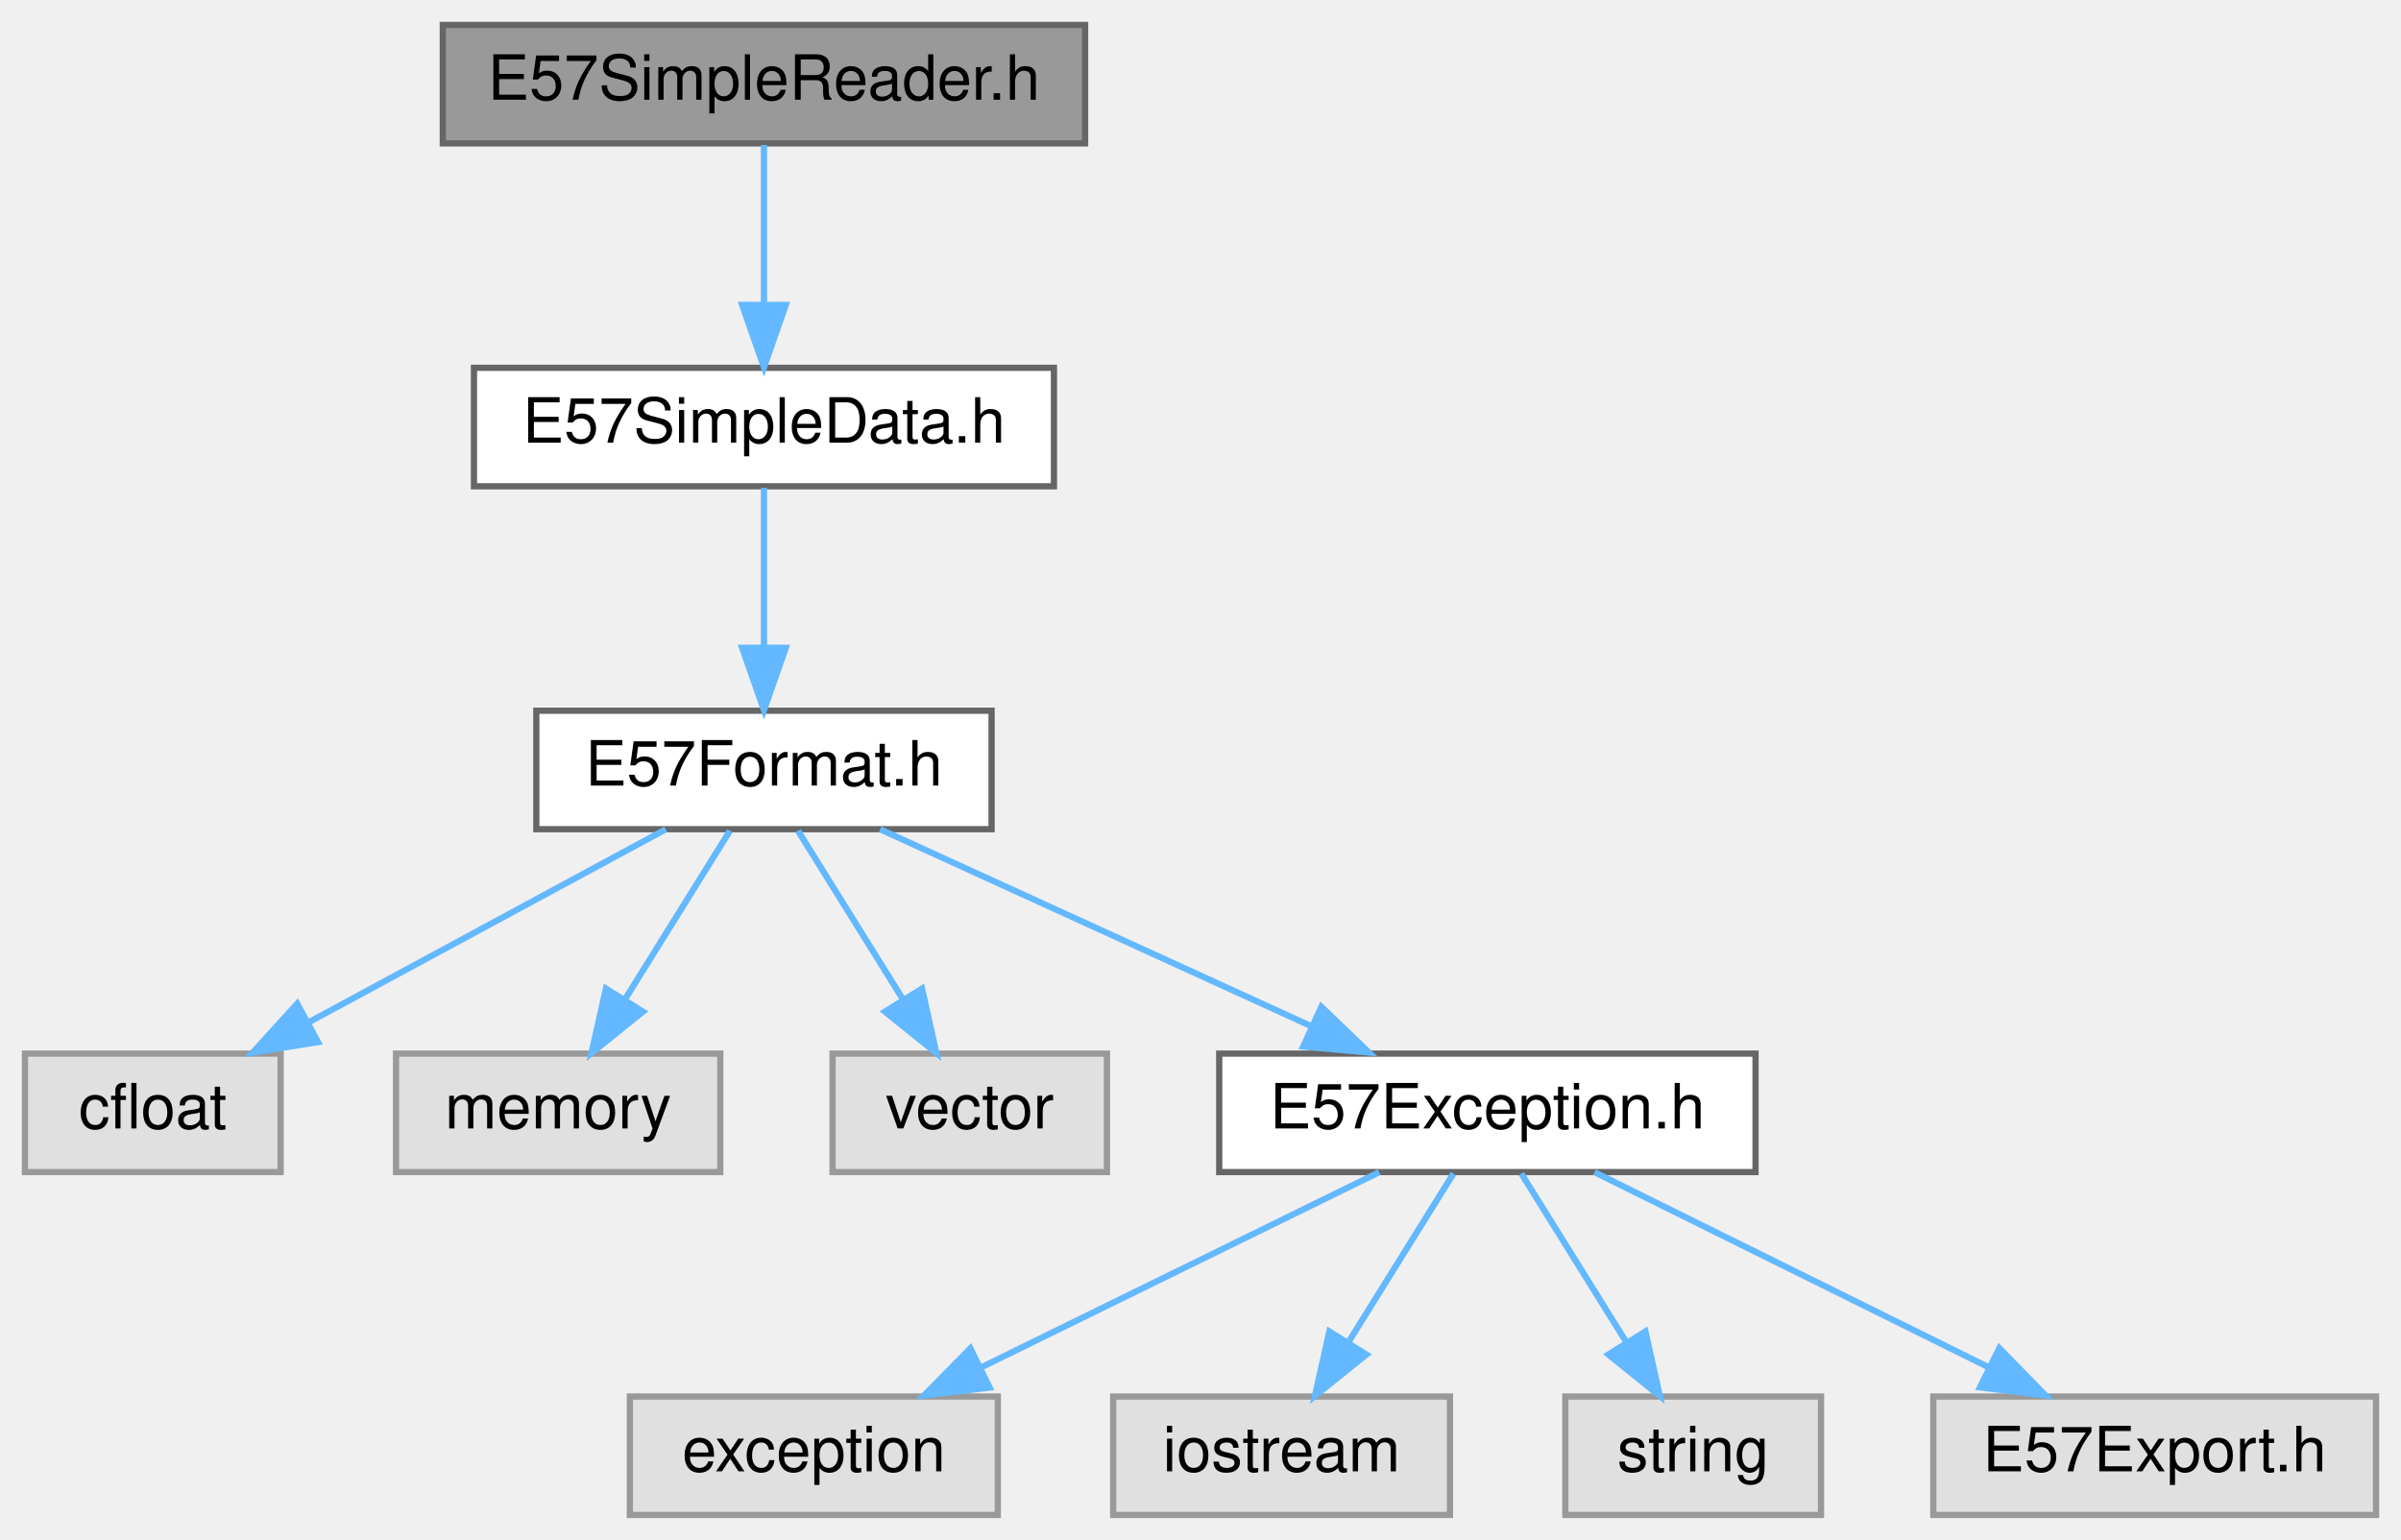
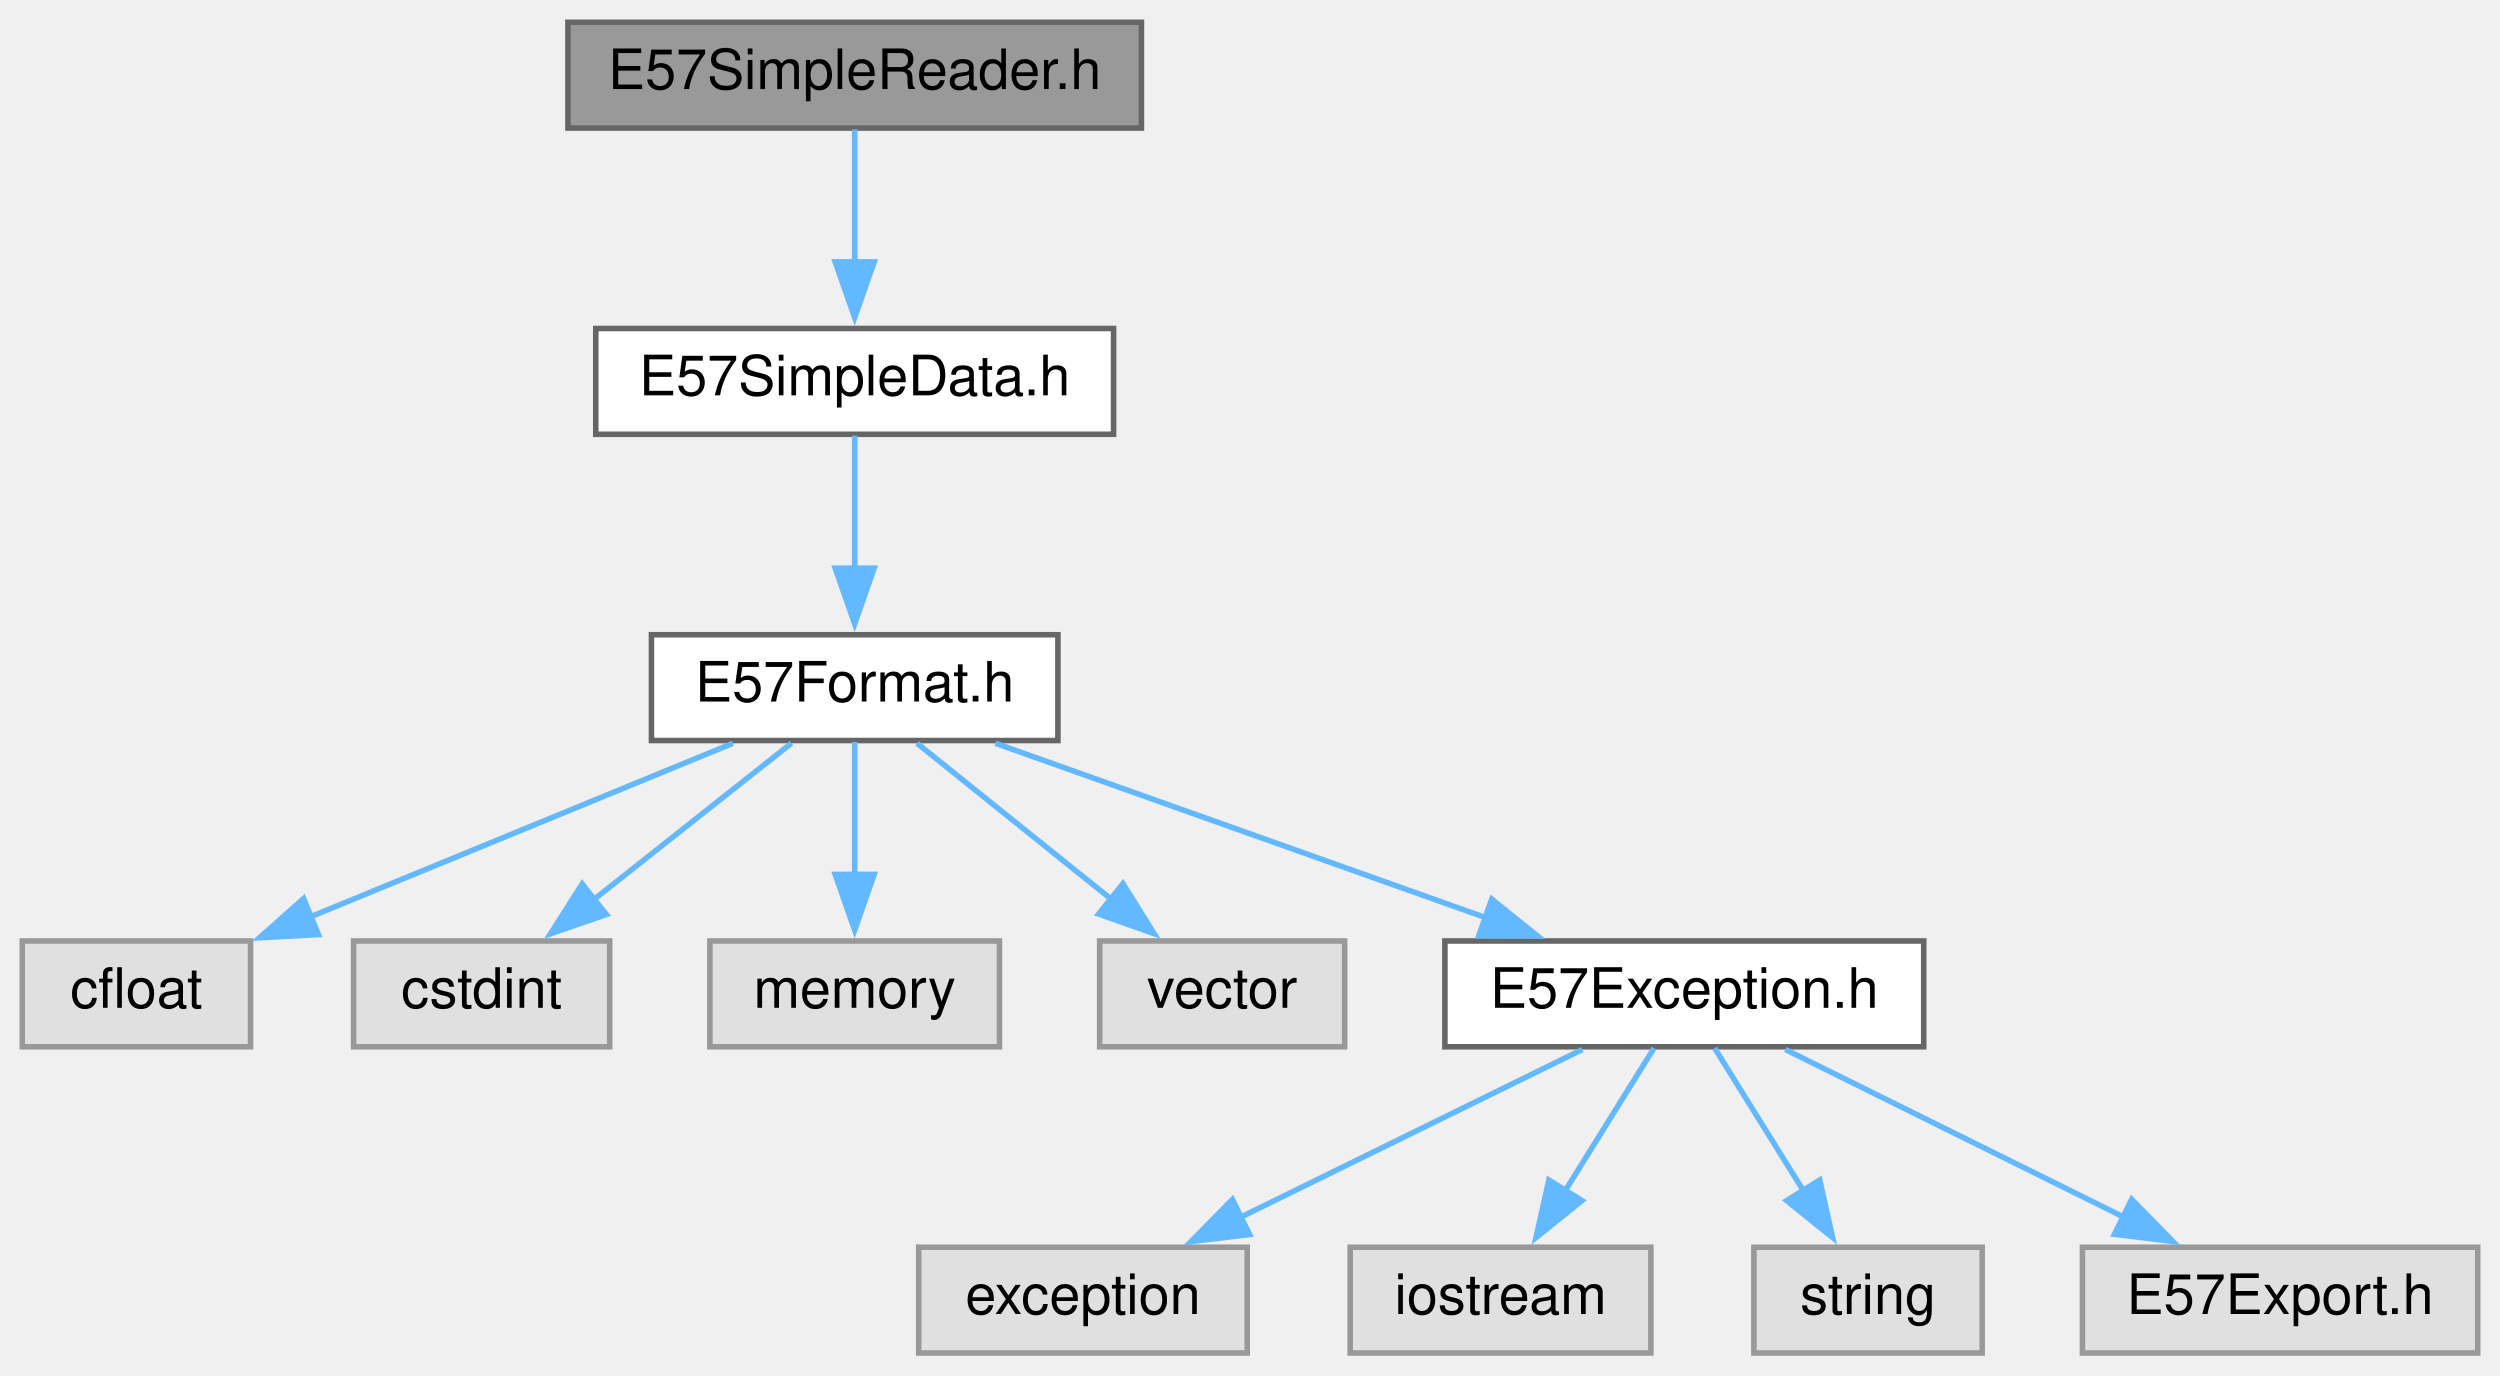
- <svg xmlns="http://www.w3.org/2000/svg" xmlns:xlink="http://www.w3.org/1999/xlink" height="247pt" viewBox="0 0 385 247" width="385pt">
-   <g transform="translate(4 243)">
-     <a xlink:title="E57 Simple API for reading E57.">
-       <path d="m170-239h-103v19h103z" fill="#999" stroke="#666" />
-       <text font-family="Helvetica,sans-Serif" font-size="10" text-anchor="middle" x="118.5" y="-227">E57SimpleReader.h</text>
-     </a>
-     <a target="_top" xlink:href="../../d3/d5e/_e57_simple_data_8h.html" xlink:title="Data structures for E57 Simple API.">
-       <path d="m165-184h-93v19h93z" fill="#fff" stroke="#666" />
-       <text font-family="Helvetica,sans-Serif" font-size="10" text-anchor="middle" x="118.5" y="-172">E57SimpleData.h</text>
-     </a>
-     <g stroke="#63b8ff">
-       <path d="m118.5-219.75v25.62" fill="none" />
-       <path d="m122-194.09-3.5 10-3.5-10z" fill="#63b8ff" />
+ <svg xmlns="http://www.w3.org/2000/svg" xmlns:xlink="http://www.w3.org/1999/xlink" width="449pt" height="247pt" viewBox="0.00 0.00 449.00 247.00">
+   <g id="graph0" class="graph" transform="scale(1 1) rotate(0) translate(4 243)">
+     <g id="node1" class="node">
+       <g id="a_node1">
+         <a xlink:title="E57 Simple API for reading E57.">
+           <polygon fill="#999999" stroke="#666666" points="201,-239 98,-239 98,-220 201,-220 201,-239" />
+           <text text-anchor="middle" x="149.5" y="-227" font-family="Helvetica,sans-Serif" font-size="10.00">E57SimpleReader.h</text>
+         </a>
+       </g>
    </g>
-     <a target="_top" xlink:href="../../d1/df2/_e57_format_8h.html" xlink:title="Header file for the E57 API.">
-       <path d="m155-129h-73v19h73z" fill="#fff" stroke="#666" />
-       <text font-family="Helvetica,sans-Serif" font-size="10" text-anchor="middle" x="118.5" y="-117">E57Format.h</text>
-     </a>
-     <g stroke="#63b8ff">
-       <path d="m118.5-164.75v25.62" fill="none" />
-       <path d="m122-139.09-3.5 10-3.5-10z" fill="#63b8ff" />
+     <g id="node2" class="node">
+       <g id="a_node2">
+         <a xlink:href="../../d3/d5e/_e57_simple_data_8h.html" target="_top" xlink:title="Data structures for E57 Simple API.">
+           <polygon fill="white" stroke="#666666" points="196,-184 103,-184 103,-165 196,-165 196,-184" />
+           <text text-anchor="middle" x="149.5" y="-172" font-family="Helvetica,sans-Serif" font-size="10.00">E57SimpleData.h</text>
+         </a>
+       </g>
    </g>
-     <a xlink:title="">
-       <path d="m41-74h-41v19h41z" fill="#e0e0e0" stroke="#999" />
-       <text font-family="Helvetica,sans-Serif" font-size="10" text-anchor="middle" x="20.5" y="-62">cfloat</text>
-     </a>
-     <g stroke="#63b8ff">
-       <path d="m102.75-109.98c-15.48 8.37-39.34 21.28-57.39 31.03" fill="none" />
-       <path d="m46.99-75.85-10.46 1.68 7.13-7.84z" fill="#63b8ff" />
+     <g id="edge1" class="edge">
+       <path fill="none" stroke="#63b8ff" d="M149.5,-219.75C149.5,-213.27 149.5,-204.16 149.5,-195.9" />
+       <polygon fill="#63b8ff" stroke="#63b8ff" points="153,-195.96 149.5,-185.96 146,-195.96 153,-195.96" />
    </g>
-     <a xlink:title="">
-       <path d="m111.5-74h-52v19h52z" fill="#e0e0e0" stroke="#999" />
-       <text font-family="Helvetica,sans-Serif" font-size="10" text-anchor="middle" x="85.5" y="-62">memory</text>
-     </a>
-     <g stroke="#63b8ff">
-       <path d="m113.05-109.75c-4.56 7.33-11.22 18.02-16.84 27.05" fill="none" />
-       <path d="m99.1-80.73-8.25 6.64 2.31-10.34z" fill="#63b8ff" />
+     <g id="node3" class="node">
+       <g id="a_node3">
+         <a xlink:href="../../d1/df2/_e57_format_8h.html" target="_top" xlink:title="Header file for the E57 API.">
+           <polygon fill="white" stroke="#666666" points="186,-129 113,-129 113,-110 186,-110 186,-129" />
+           <text text-anchor="middle" x="149.5" y="-117" font-family="Helvetica,sans-Serif" font-size="10.00">E57Format.h</text>
+         </a>
+       </g>
    </g>
-     <a xlink:title="">
-       <path d="m173.5-74h-44v19h44z" fill="#e0e0e0" stroke="#999" />
-       <text font-family="Helvetica,sans-Serif" font-size="10" text-anchor="middle" x="151.5" y="-62">vector</text>
-     </a>
-     <g stroke="#63b8ff">
-       <path d="m123.95-109.75c4.56 7.33 11.22 18.02 16.84 27.05" fill="none" />
-       <path d="m143.84-84.43 2.31 10.34-8.25-6.64z" fill="#63b8ff" />
+     <g id="edge2" class="edge">
+       <path fill="none" stroke="#63b8ff" d="M149.5,-164.75C149.5,-158.27 149.5,-149.16 149.5,-140.9" />
+       <polygon fill="#63b8ff" stroke="#63b8ff" points="153,-140.96 149.5,-130.96 146,-140.96 153,-140.96" />
    </g>
-     <a target="_top" xlink:href="../../d4/d6e/_e57_exception_8h.html" xlink:title="Exception handling for E57 API.">
-       <path d="m277.5-74h-86v19h86z" fill="#fff" stroke="#666" />
-       <text font-family="Helvetica,sans-Serif" font-size="10" text-anchor="middle" x="234.5" y="-62">E57Exception.h</text>
-     </a>
-     <g stroke="#63b8ff">
-       <path d="m137.14-109.98c18.66 8.52 47.61 21.75 69.1 31.57" fill="none" />
-       <path d="m207.88-81.51 7.64 7.34-10.55-.97z" fill="#63b8ff" />
+     <g id="node4" class="node">
+       <g id="a_node4">
+         <a xlink:title=" ">
+           <polygon fill="#e0e0e0" stroke="#999999" points="41,-74 0,-74 0,-55 41,-55 41,-74" />
+           <text text-anchor="middle" x="20.5" y="-62" font-family="Helvetica,sans-Serif" font-size="10.00">cfloat</text>
+         </a>
+       </g>
    </g>
-     <a xlink:title="">
-       <path d="m156-19h-59v19h59z" fill="#e0e0e0" stroke="#999" />
-       <text font-family="Helvetica,sans-Serif" font-size="10" text-anchor="middle" x="126.5" y="-7">exception</text>
-     </a>
-     <g stroke="#63b8ff">
-       <path d="m217.15-54.98c-17.22 8.44-43.85 21.51-63.8 31.3" fill="none" />
-       <path d="m154.69-20.43-10.52 1.26 7.43-7.55z" fill="#63b8ff" />
+     <g id="edge3" class="edge">
+       <path fill="none" stroke="#63b8ff" d="M127.62,-109.51C106.77,-100.94 75.16,-87.96 51.68,-78.31" />
+       <polygon fill="#63b8ff" stroke="#63b8ff" points="53.19,-75.15 42.61,-74.58 50.53,-81.62 53.19,-75.15" />
    </g>
-     <a xlink:title="">
-       <path d="m228.5-19h-54v19h54z" fill="#e0e0e0" stroke="#999" />
-       <text font-family="Helvetica,sans-Serif" font-size="10" text-anchor="middle" x="201.5" y="-7">iostream</text>
-     </a>
-     <g stroke="#63b8ff">
-       <path d="m229.05-54.75c-4.56 7.33-11.22 18.02-16.84 27.05" fill="none" />
-       <path d="m215.1-25.73-8.25 6.64 2.31-10.34z" fill="#63b8ff" />
+     <g id="node5" class="node">
+       <g id="a_node5">
+         <a xlink:title=" ">
+           <polygon fill="#e0e0e0" stroke="#999999" points="105.5,-74 59.5,-74 59.5,-55 105.5,-55 105.5,-74" />
+           <text text-anchor="middle" x="82.5" y="-62" font-family="Helvetica,sans-Serif" font-size="10.00">cstdint</text>
+         </a>
+       </g>
    </g>
-     <a xlink:title="">
-       <path d="m288-19h-41v19h41z" fill="#e0e0e0" stroke="#999" />
-       <text font-family="Helvetica,sans-Serif" font-size="10" text-anchor="middle" x="267.5" y="-7">string</text>
-     </a>
-     <g stroke="#63b8ff">
-       <path d="m239.95-54.75c4.56 7.33 11.22 18.02 16.84 27.05" fill="none" />
-       <path d="m259.84-29.43 2.31 10.34-8.25-6.64z" fill="#63b8ff" />
+     <g id="edge4" class="edge">
+       <path fill="none" stroke="#63b8ff" d="M138.13,-109.51C128.45,-101.85 114.3,-90.66 102.69,-81.47" />
+       <polygon fill="#63b8ff" stroke="#63b8ff" points="104.9,-78.76 94.88,-75.3 100.56,-84.25 104.9,-78.76" />
    </g>
-     <a xlink:title="">
-       <path d="m377-19h-71v19h71z" fill="#e0e0e0" stroke="#999" />
-       <text font-family="Helvetica,sans-Serif" font-size="10" text-anchor="middle" x="341.5" y="-7">E57Export.h</text>
-     </a>
-     <g stroke="#63b8ff">
-       <path d="m251.69-54.98c17.06 8.44 43.44 21.51 63.21 31.3" fill="none" />
-       <path d="m316.59-26.75 7.41 7.58-10.52-1.3z" fill="#63b8ff" />
+     <g id="node6" class="node">
+       <g id="a_node6">
+         <a xlink:title=" ">
+           <polygon fill="#e0e0e0" stroke="#999999" points="175.5,-74 123.5,-74 123.5,-55 175.5,-55 175.5,-74" />
+           <text text-anchor="middle" x="149.5" y="-62" font-family="Helvetica,sans-Serif" font-size="10.00">memory</text>
+         </a>
+       </g>
+     </g>
+     <g id="edge5" class="edge">
+       <path fill="none" stroke="#63b8ff" d="M149.5,-109.75C149.5,-103.27 149.5,-94.16 149.5,-85.9" />
+       <polygon fill="#63b8ff" stroke="#63b8ff" points="153,-85.96 149.5,-75.96 146,-85.96 153,-85.96" />
+     </g>
+     <g id="node7" class="node">
+       <g id="a_node7">
+         <a xlink:title=" ">
+           <polygon fill="#e0e0e0" stroke="#999999" points="237.5,-74 193.5,-74 193.5,-55 237.5,-55 237.5,-74" />
+           <text text-anchor="middle" x="215.5" y="-62" font-family="Helvetica,sans-Serif" font-size="10.00">vector</text>
+         </a>
+       </g>
+     </g>
+     <g id="edge6" class="edge">
+       <path fill="none" stroke="#63b8ff" d="M160.7,-109.51C170.24,-101.85 184.17,-90.66 195.61,-81.47" />
+       <polygon fill="#63b8ff" stroke="#63b8ff" points="197.68,-84.3 203.29,-75.31 193.3,-78.84 197.68,-84.3" />
+     </g>
+     <g id="node8" class="node">
+       <g id="a_node8">
+         <a xlink:href="../../d4/d6e/_e57_exception_8h.html" target="_top" xlink:title="Exception handling for E57 API.">
+           <polygon fill="white" stroke="#666666" points="341.5,-74 255.5,-74 255.5,-55 341.5,-55 341.5,-74" />
+           <text text-anchor="middle" x="298.5" y="-62" font-family="Helvetica,sans-Serif" font-size="10.00">E57Exception.h</text>
+         </a>
+       </g>
+     </g>
+     <g id="edge7" class="edge">
+       <path fill="none" stroke="#63b8ff" d="M174.78,-109.51C199,-100.89 235.8,-87.8 262.97,-78.14" />
+       <polygon fill="#63b8ff" stroke="#63b8ff" points="263.92,-81.51 272.17,-74.87 261.58,-74.92 263.92,-81.51" />
+     </g>
+     <g id="node9" class="node">
+       <g id="a_node9">
+         <a xlink:title=" ">
+           <polygon fill="#e0e0e0" stroke="#999999" points="220,-19 161,-19 161,0 220,0 220,-19" />
+           <text text-anchor="middle" x="190.5" y="-7" font-family="Helvetica,sans-Serif" font-size="10.00">exception</text>
+         </a>
+       </g>
+     </g>
+     <g id="edge8" class="edge">
+       <path fill="none" stroke="#63b8ff" d="M280.18,-54.51C263.32,-46.24 238.07,-33.84 218.65,-24.31" />
+       <polygon fill="#63b8ff" stroke="#63b8ff" points="220.43,-21.29 209.91,-20.02 217.34,-27.57 220.43,-21.29" />
+     </g>
+     <g id="node10" class="node">
+       <g id="a_node10">
+         <a xlink:title=" ">
+           <polygon fill="#e0e0e0" stroke="#999999" points="292.5,-19 238.5,-19 238.5,0 292.5,0 292.5,-19" />
+           <text text-anchor="middle" x="265.5" y="-7" font-family="Helvetica,sans-Serif" font-size="10.00">iostream</text>
+         </a>
+       </g>
+     </g>
+     <g id="edge9" class="edge">
+       <path fill="none" stroke="#63b8ff" d="M293.05,-54.75C288.73,-47.81 282.54,-37.86 277.12,-29.16" />
+       <polygon fill="#63b8ff" stroke="#63b8ff" points="280.12,-27.37 271.87,-20.73 274.18,-31.07 280.12,-27.37" />
+     </g>
+     <g id="node11" class="node">
+       <g id="a_node11">
+         <a xlink:title=" ">
+           <polygon fill="#e0e0e0" stroke="#999999" points="352,-19 311,-19 311,0 352,0 352,-19" />
+           <text text-anchor="middle" x="331.5" y="-7" font-family="Helvetica,sans-Serif" font-size="10.00">string</text>
+         </a>
+       </g>
+     </g>
+     <g id="edge10" class="edge">
+       <path fill="none" stroke="#63b8ff" d="M303.95,-54.75C308.27,-47.81 314.46,-37.86 319.88,-29.16" />
+       <polygon fill="#63b8ff" stroke="#63b8ff" points="322.82,-31.07 325.13,-20.73 316.88,-27.37 322.82,-31.07" />
+     </g>
+     <g id="node12" class="node">
+       <g id="a_node12">
+         <a xlink:title=" ">
+           <polygon fill="#e0e0e0" stroke="#999999" points="441,-19 370,-19 370,0 441,0 441,-19" />
+           <text text-anchor="middle" x="405.5" y="-7" font-family="Helvetica,sans-Serif" font-size="10.00">E57Export.h</text>
+         </a>
+       </g>
+     </g>
+     <g id="edge11" class="edge">
+       <path fill="none" stroke="#63b8ff" d="M316.65,-54.51C333.28,-46.27 358.14,-33.96 377.35,-24.45" />
+       <polygon fill="#63b8ff" stroke="#63b8ff" points="378.85,-27.6 386.26,-20.03 375.75,-21.33 378.85,-27.6" />
    </g>
  </g>
</svg>
